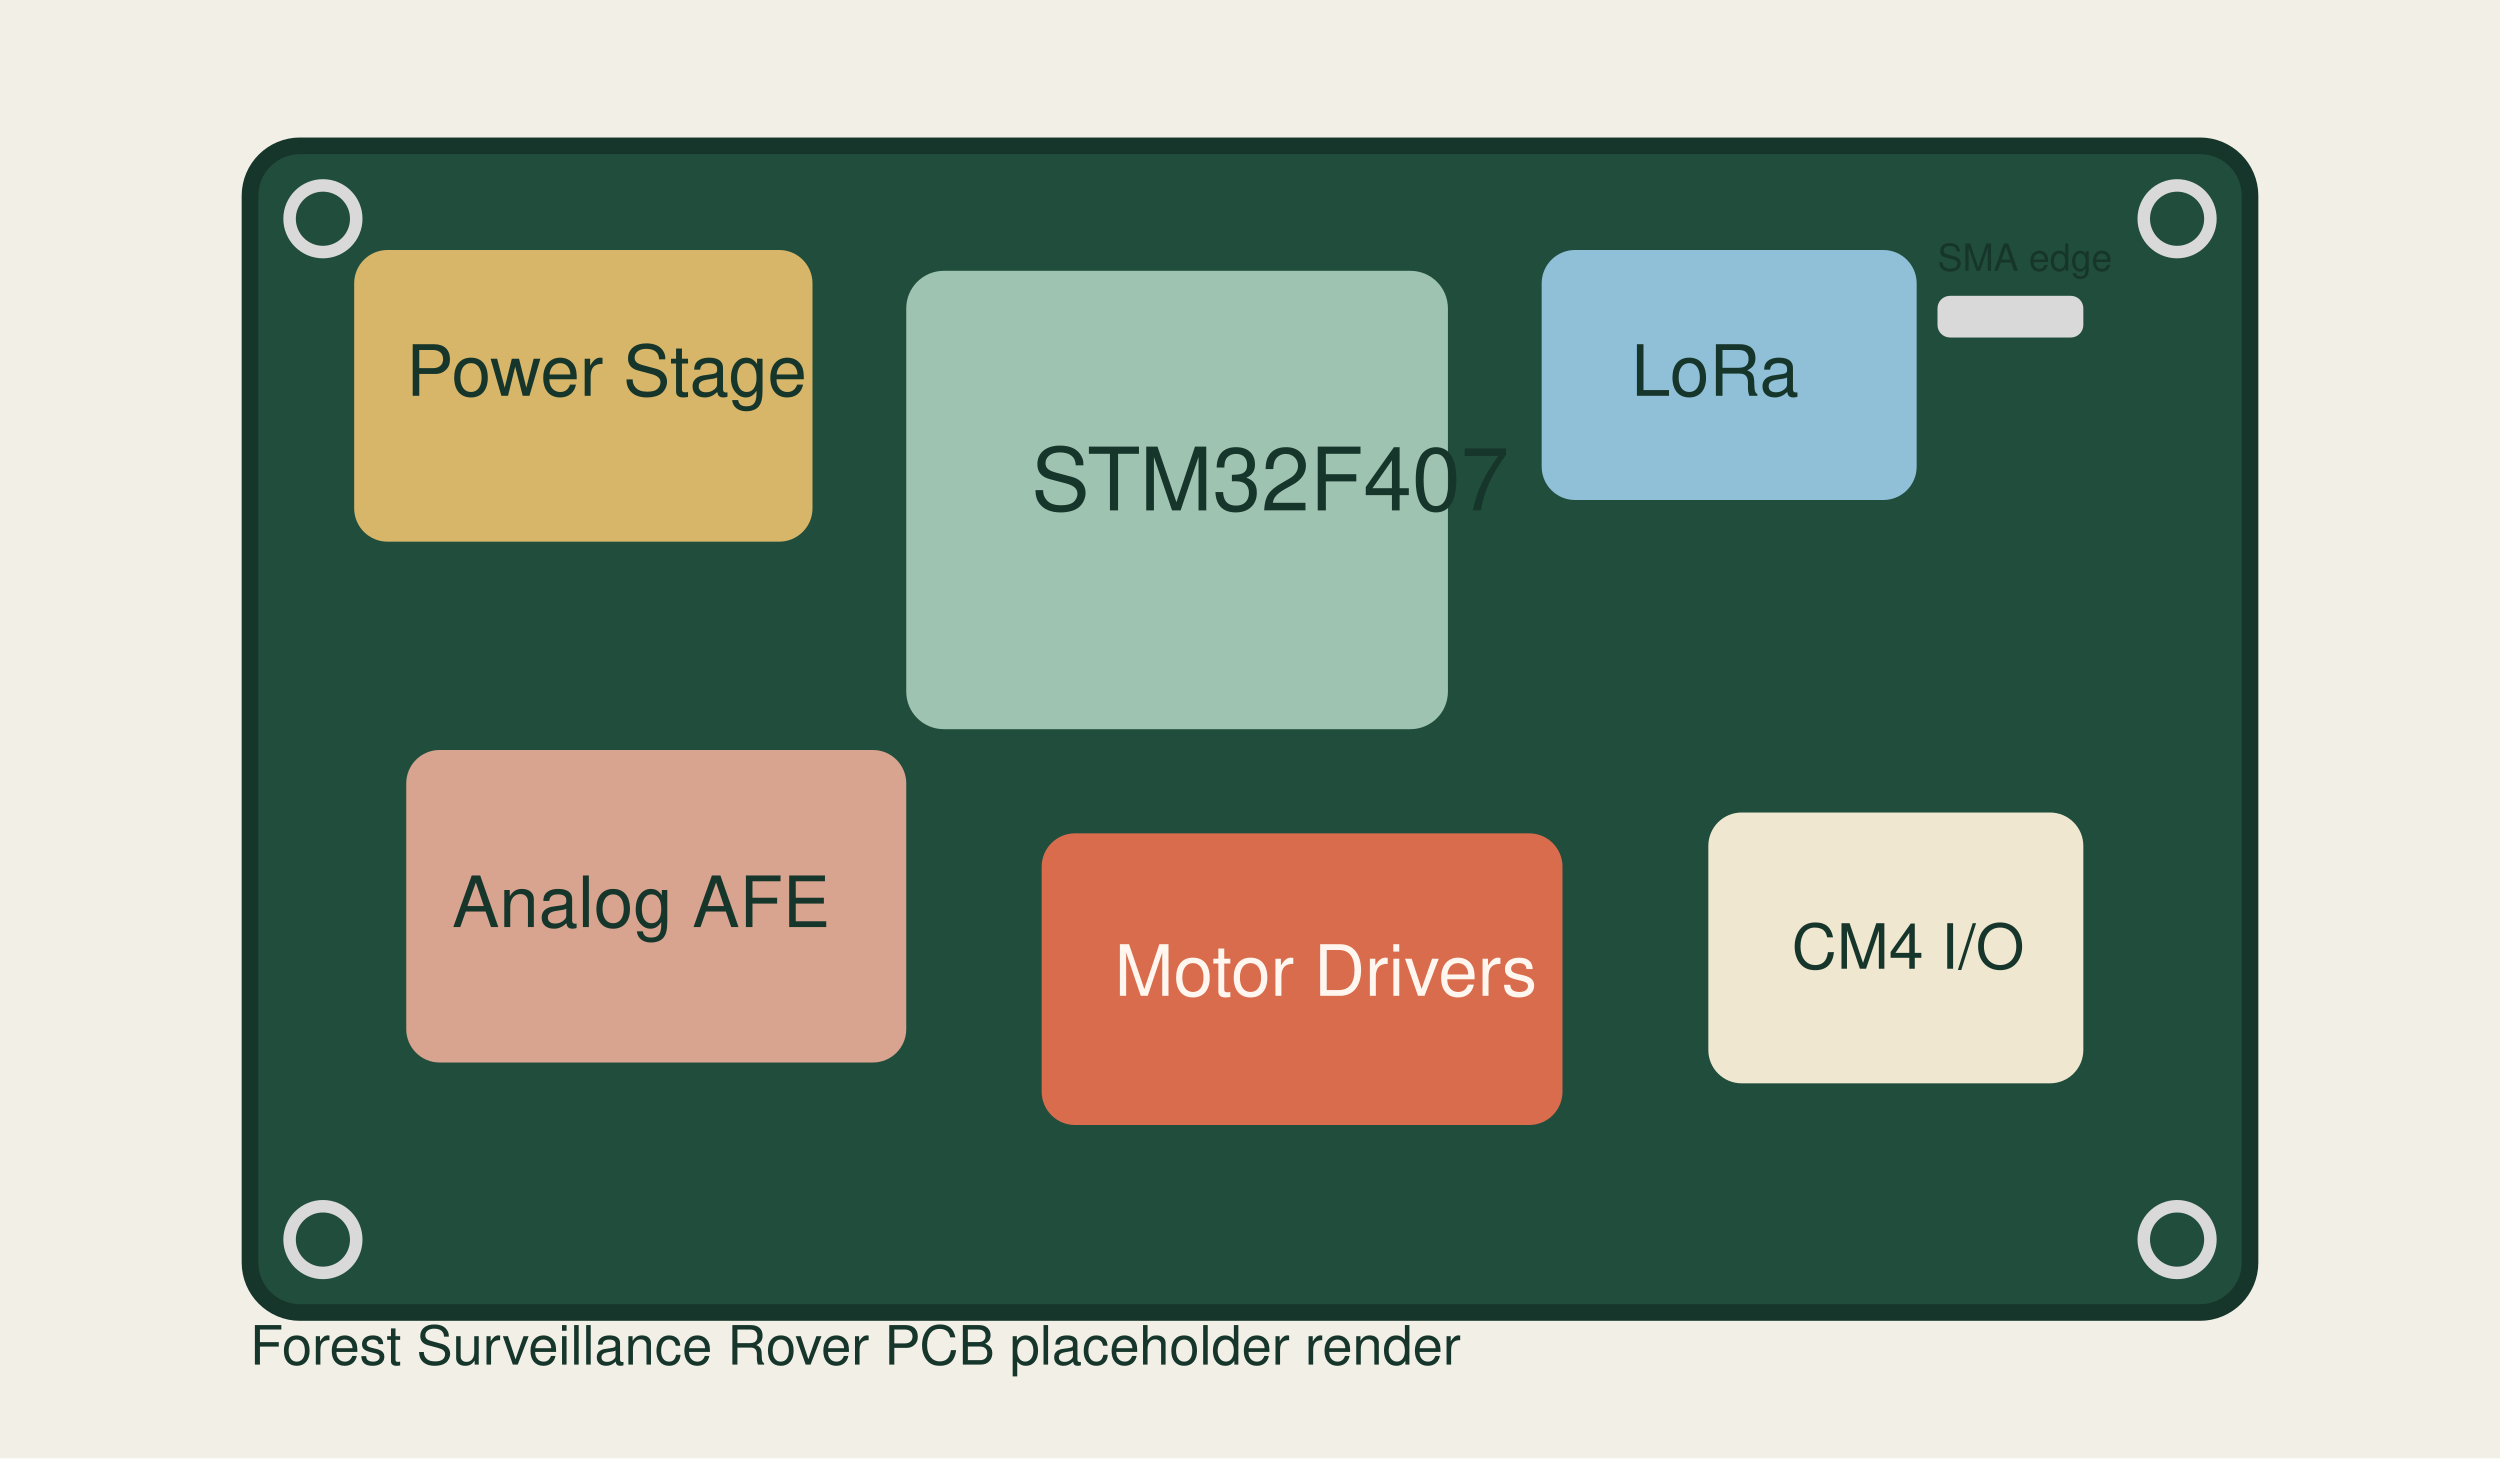
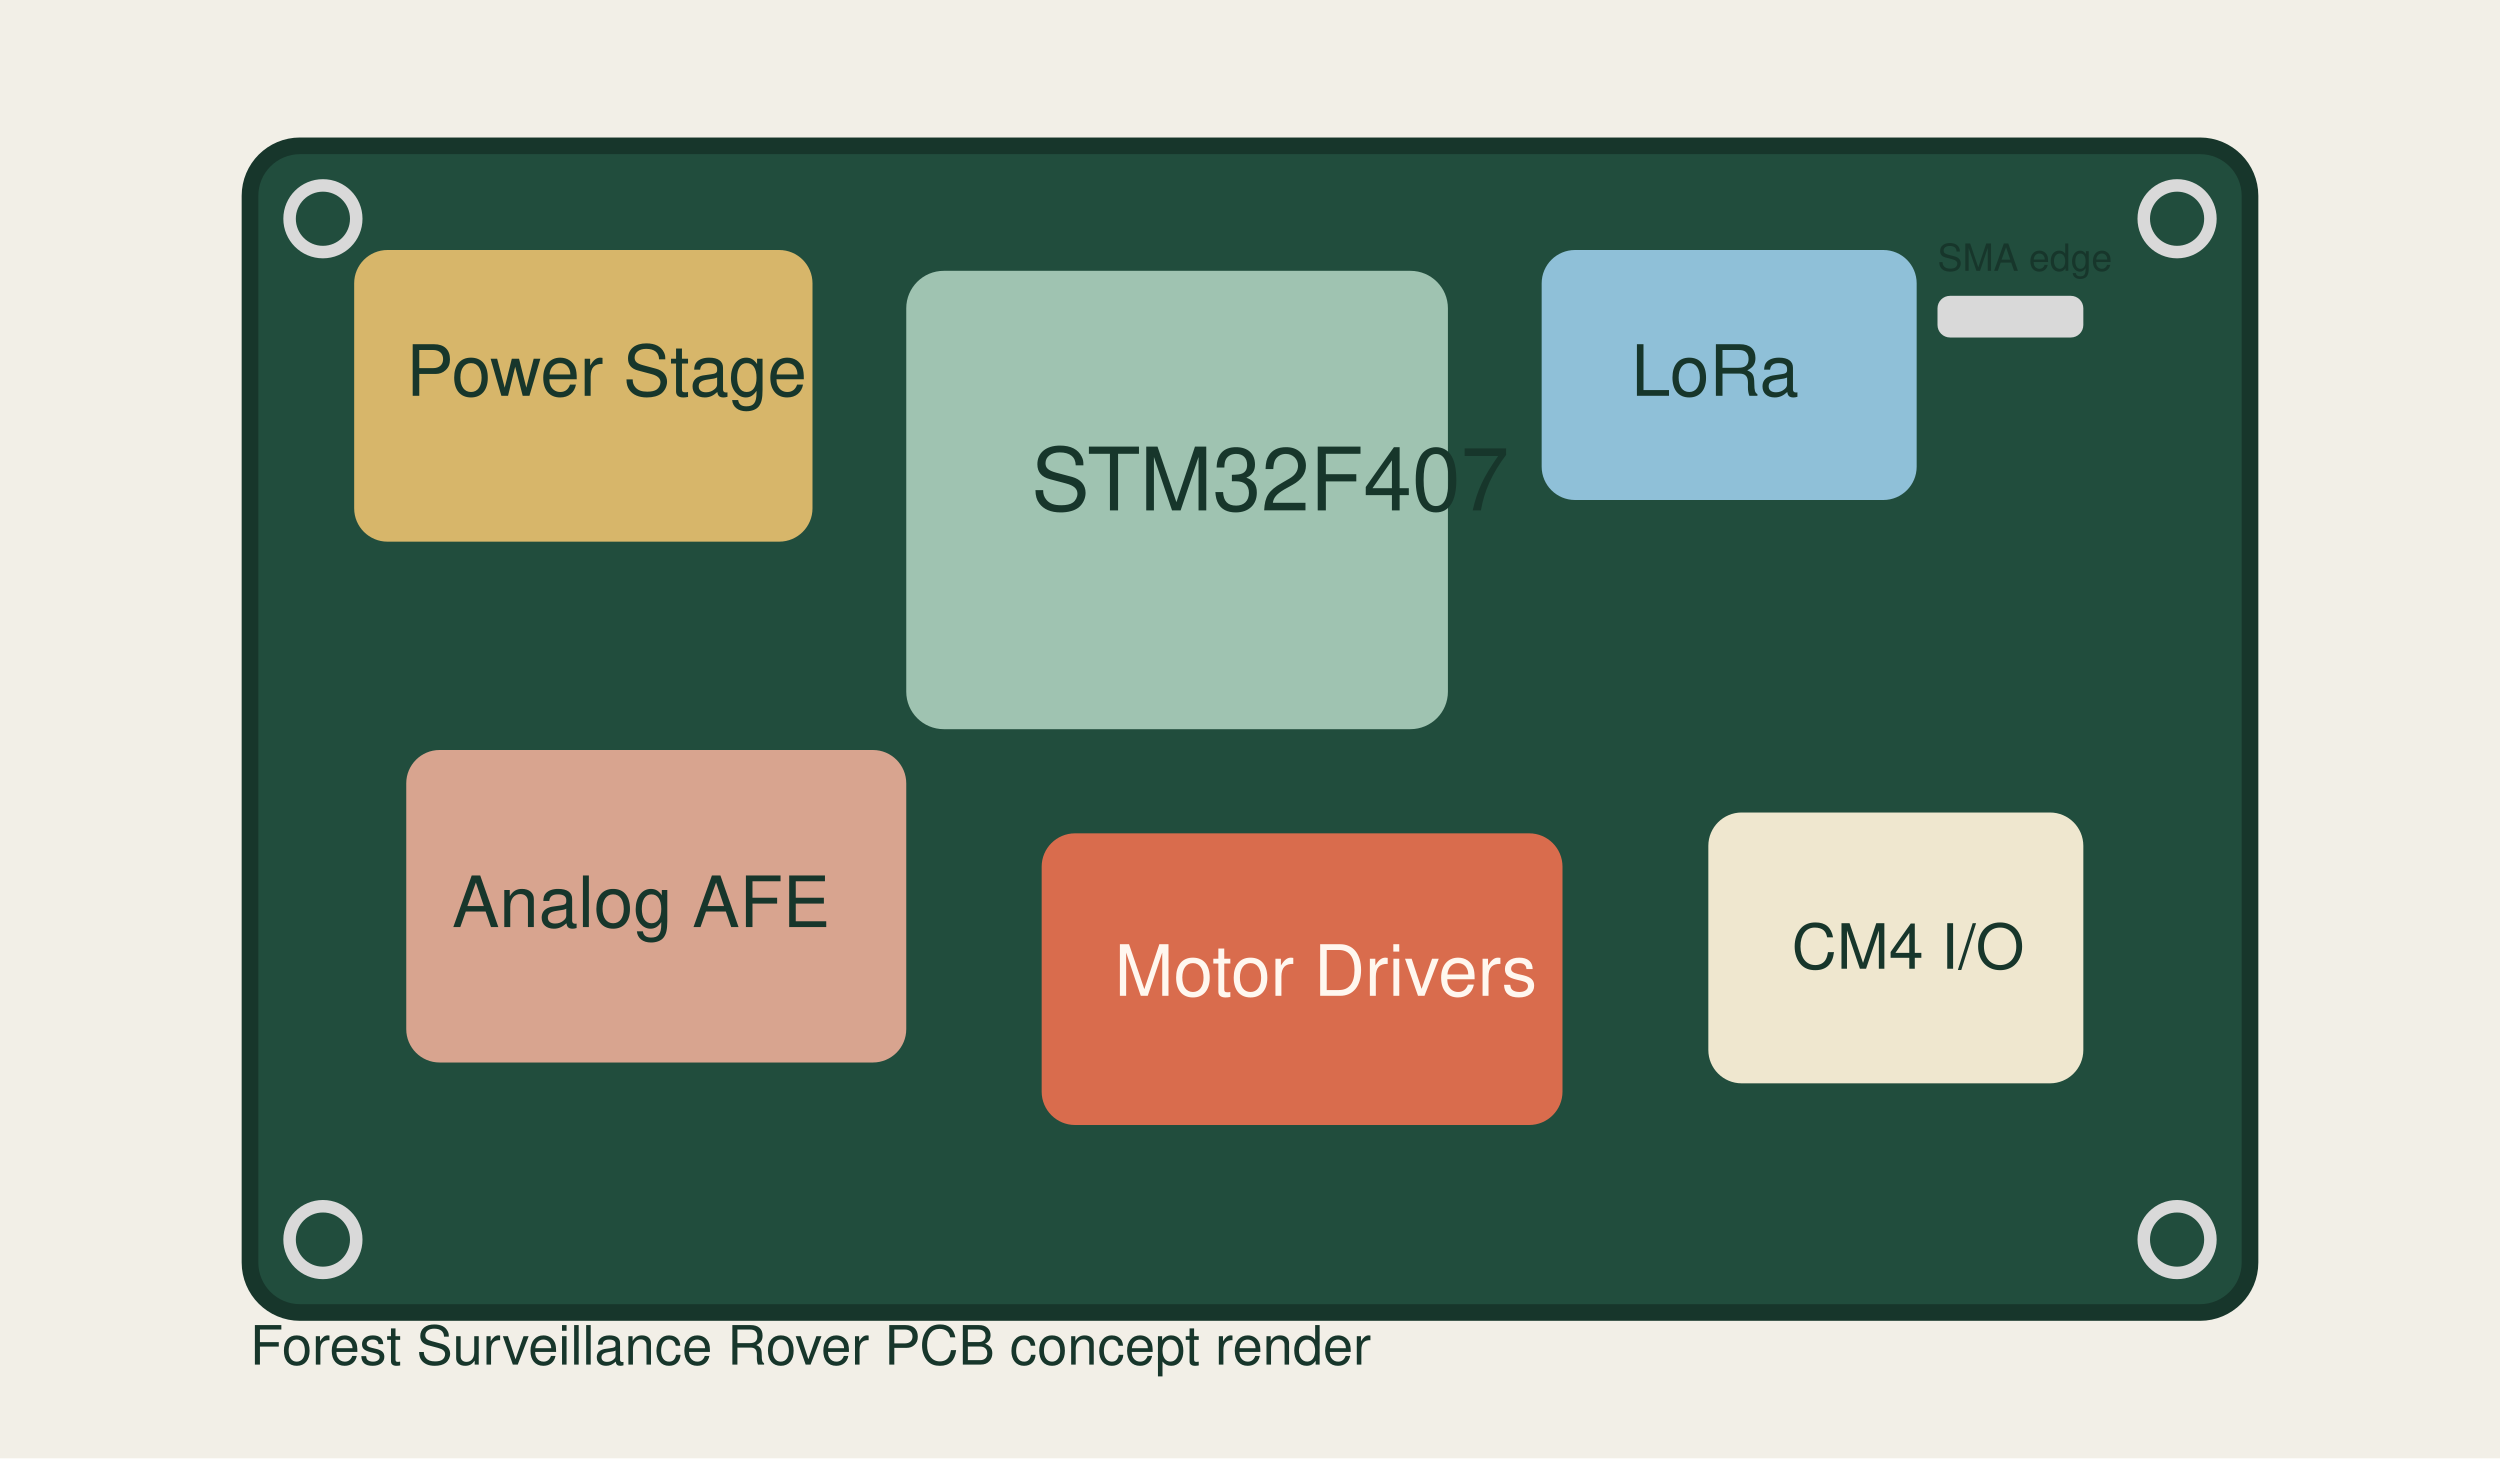
<svg xmlns="http://www.w3.org/2000/svg" width="1200" height="700" viewBox="0 0 1200 700">
  <rect width="1200" height="700" fill="#f2efe7" />
  <rect x="120" y="70" width="960" height="560" rx="24" fill="#214d3d" stroke="#17362b" stroke-width="8" />
  <rect x="170" y="120" width="220" height="140" rx="16" fill="#d7b66a" />
  <text x="195" y="190" font-family="Helvetica, Arial, sans-serif" font-size="34" fill="#17362b">Power Stage</text>
  <rect x="435" y="130" width="260" height="220" rx="18" fill="#9fc3b1" />
  <text x="495" y="245" font-family="Helvetica, Arial, sans-serif" font-size="42" fill="#17362b">STM32F407</text>
  <rect x="740" y="120" width="180" height="120" rx="16" fill="#8fc0d8" />
  <text x="783" y="190" font-family="Helvetica, Arial, sans-serif" font-size="34" fill="#17362b">LoRa</text>
  <rect x="930" y="142" width="70" height="20" rx="6" fill="#d9d9d9" />
  <text x="930" y="130" font-family="Helvetica, Arial, sans-serif" font-size="18" fill="#17362b">SMA edge</text>
  <rect x="195" y="360" width="240" height="150" rx="16" fill="#d8a48f" />
  <text x="217" y="445" font-family="Helvetica, Arial, sans-serif" font-size="34" fill="#17362b">Analog AFE</text>
  <rect x="500" y="400" width="250" height="140" rx="16" fill="#d96c4d" />
  <text x="535" y="478" font-family="Helvetica, Arial, sans-serif" font-size="34" fill="#fff7ef">Motor Drivers</text>
  <rect x="820" y="390" width="180" height="130" rx="16" fill="#efe7cf" />
  <text x="860" y="465" font-family="Helvetica, Arial, sans-serif" font-size="30" fill="#17362b">CM4 I/O</text>
  <circle cx="155" cy="105" r="16" fill="none" stroke="#d9d9d9" stroke-width="6" />
  <circle cx="1045" cy="105" r="16" fill="none" stroke="#d9d9d9" stroke-width="6" />
  <circle cx="155" cy="595" r="16" fill="none" stroke="#d9d9d9" stroke-width="6" />
  <circle cx="1045" cy="595" r="16" fill="none" stroke="#d9d9d9" stroke-width="6" />
-   <text x="120" y="655" font-family="Helvetica, Arial, sans-serif" font-size="26" fill="#17362b">Forest Surveillance Rover PCB placeholder render</text>
+   <text x="120" y="655" font-family="Helvetica, Arial, sans-serif" font-size="26" fill="#17362b">Forest Surveillance Rover PCB concept render</text>
</svg>
